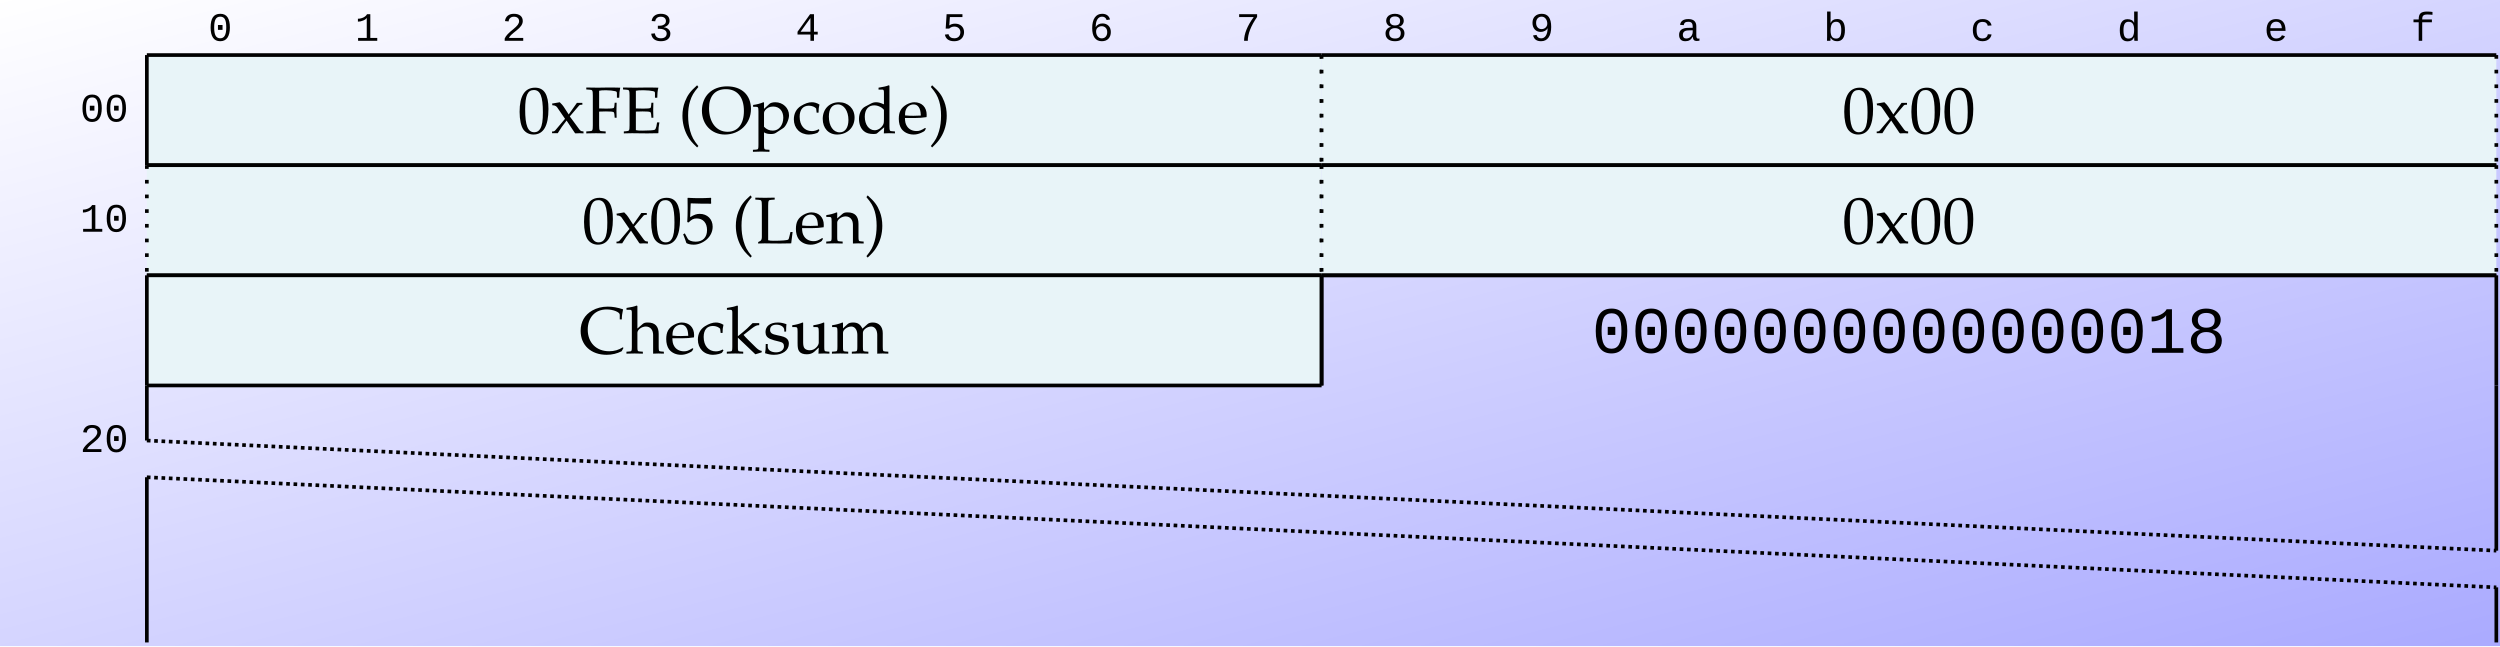
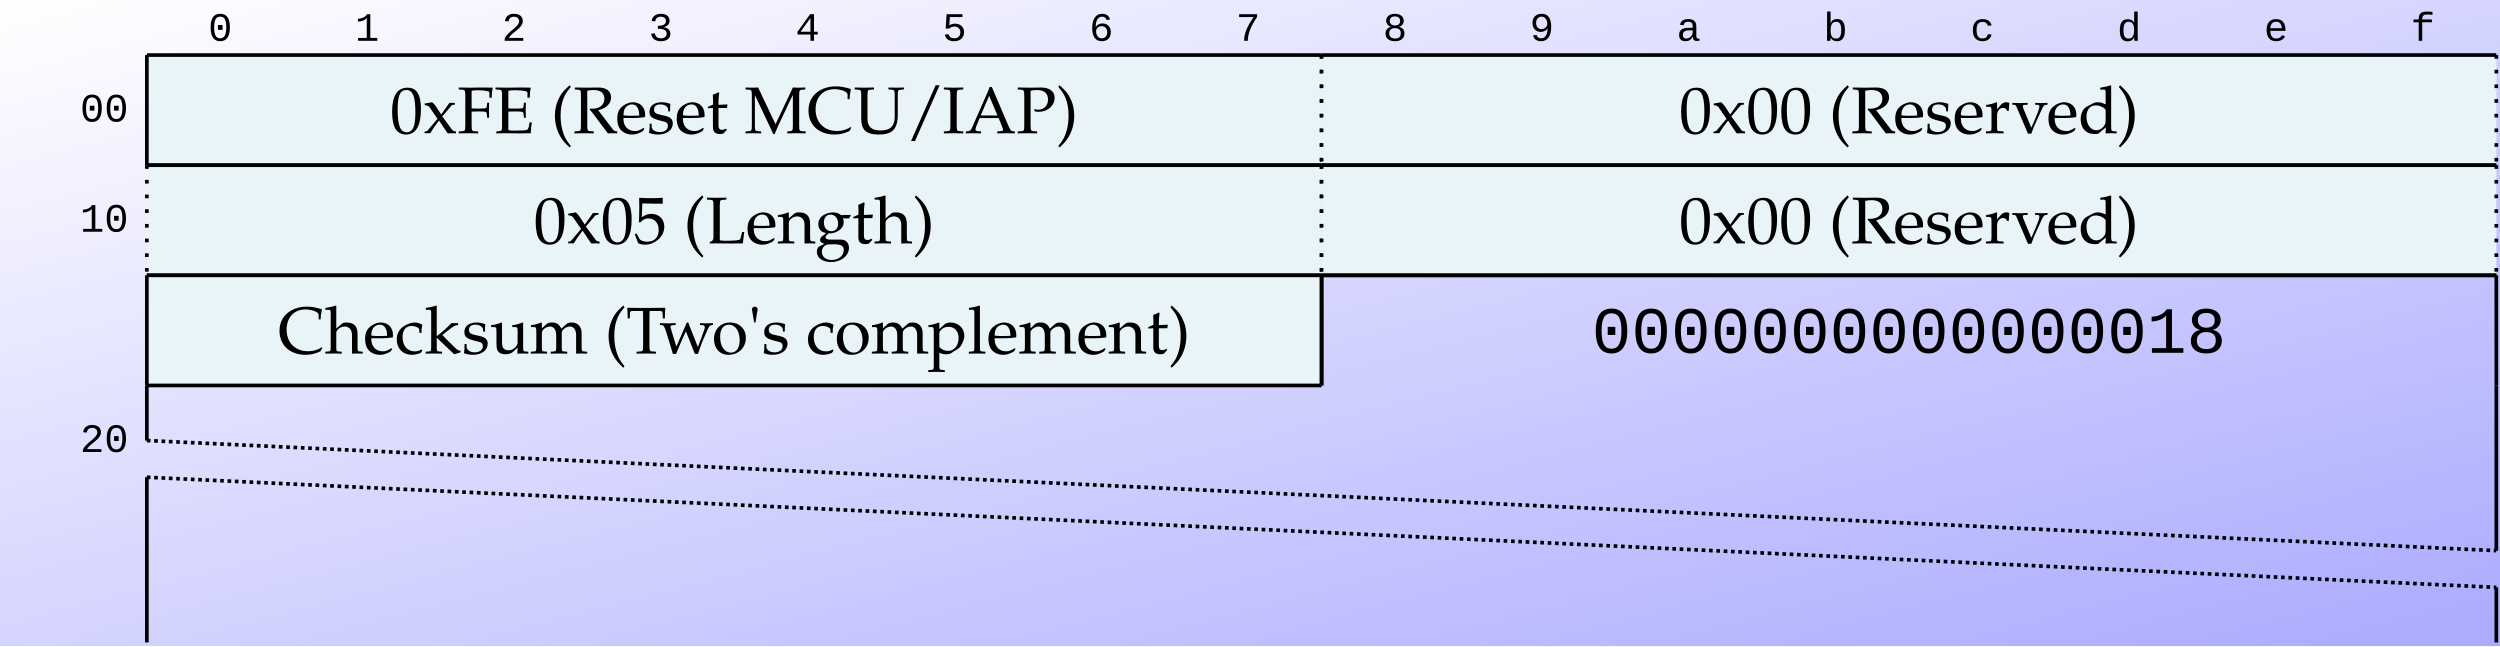
<svg xmlns="http://www.w3.org/2000/svg" version="1.0" width="681" height="176" viewBox="0 0 681 176">
  <defs>
    <linearGradient id="bg-gradient" x1="0%" y1="0%" x2="100%" y2="100%">
      <stop offset="0%" style="stop-color:#ffffff;stop-opacity:1" />
      <stop offset="100%" style="stop-color:#aaaaff;stop-opacity:1" />
    </linearGradient>
  </defs>
  <rect x="0.0" y="0.0" width="681.0" height="176.0" fill="url(#bg-gradient)" />
  <text x="60" y="8" font-family="Courier New, monospace" font-size="11" dominant-baseline="middle" text-anchor="middle">0</text>
  <text x="100" y="8" font-family="Courier New, monospace" font-size="11" dominant-baseline="middle" text-anchor="middle">1</text>
  <text x="140" y="8" font-family="Courier New, monospace" font-size="11" dominant-baseline="middle" text-anchor="middle">2</text>
  <text x="180" y="8" font-family="Courier New, monospace" font-size="11" dominant-baseline="middle" text-anchor="middle">3</text>
  <text x="220" y="8" font-family="Courier New, monospace" font-size="11" dominant-baseline="middle" text-anchor="middle">4</text>
  <text x="260" y="8" font-family="Courier New, monospace" font-size="11" dominant-baseline="middle" text-anchor="middle">5</text>
  <text x="300" y="8" font-family="Courier New, monospace" font-size="11" dominant-baseline="middle" text-anchor="middle">6</text>
  <text x="340" y="8" font-family="Courier New, monospace" font-size="11" dominant-baseline="middle" text-anchor="middle">7</text>
  <text x="380" y="8" font-family="Courier New, monospace" font-size="11" dominant-baseline="middle" text-anchor="middle">8</text>
  <text x="420" y="8" font-family="Courier New, monospace" font-size="11" dominant-baseline="middle" text-anchor="middle">9</text>
  <text x="460" y="8" font-family="Courier New, monospace" font-size="11" dominant-baseline="middle" text-anchor="middle">a</text>
  <text x="500" y="8" font-family="Courier New, monospace" font-size="11" dominant-baseline="middle" text-anchor="middle">b</text>
  <text x="540" y="8" font-family="Courier New, monospace" font-size="11" dominant-baseline="middle" text-anchor="middle">c</text>
  <text x="580" y="8" font-family="Courier New, monospace" font-size="11" dominant-baseline="middle" text-anchor="middle">d</text>
  <text x="620" y="8" font-family="Courier New, monospace" font-size="11" dominant-baseline="middle" text-anchor="middle">e</text>
  <text x="660" y="8" font-family="Courier New, monospace" font-size="11" dominant-baseline="middle" text-anchor="middle">f</text>
  <rect x="40" y="15" height="30" width="320" fill="#e8f4f8" />
  <line x1="40" y1="15" x2="360" y2="15" stroke="#000000" stroke-width="1" />
  <line x1="40" y1="45" x2="360" y2="45" stroke="#000000" stroke-width="1" />
  <line stroke-dasharray="1,3" x1="360" y1="15" x2="360" y2="45" stroke="#000000" stroke-width="1" />
  <line x1="40" y1="15" x2="40" y2="45" stroke="#000000" stroke-width="1" />
-   <text font-size="18" font-family="Palatino, Georgia, Times New Roman, serif" x="200" y="31" text-anchor="middle" dominant-baseline="middle">0xFE (Opcode)</text>
+   <text font-size="18" font-family="Palatino, Georgia, Times New Roman, serif" x="200" y="31" text-anchor="middle" dominant-baseline="middle">0xFE (Reset MCU/IAP)</text>
  <rect x="360" y="15" height="30" width="320" fill="#e8f4f8" />
  <line x1="360" y1="15" x2="680" y2="15" stroke="#000000" stroke-width="1" />
  <line x1="360" y1="45" x2="680" y2="45" stroke="#000000" stroke-width="1" />
  <line stroke-dasharray="1,3" x1="680" y1="15" x2="680" y2="45" stroke="#000000" stroke-width="1" />
  <line stroke-dasharray="1,3" x1="360" y1="15" x2="360" y2="45" stroke="#000000" stroke-width="1" />
-   <text font-size="18" font-family="Palatino, Georgia, Times New Roman, serif" x="520" y="31" text-anchor="middle" dominant-baseline="middle">0x00</text>
+   <text font-size="18" font-family="Palatino, Georgia, Times New Roman, serif" x="520" y="31" text-anchor="middle" dominant-baseline="middle">0x00 (Reserved)</text>
  <text font-size="11" font-family="Courier New, monospace" font-style="normal" dominant-baseline="middle" x="35" y="30" text-anchor="end">00</text>
  <text font-size="11" font-family="Courier New, monospace" font-style="normal" dominant-baseline="middle" x="35" y="60" text-anchor="end">10</text>
  <rect x="40" y="45" height="30" width="320" fill="#e8f4f8" />
  <line x1="40" y1="45" x2="360" y2="45" stroke="#000000" stroke-width="1" />
  <line x1="40" y1="75" x2="360" y2="75" stroke="#000000" stroke-width="1" />
  <line stroke-dasharray="1,3" x1="360" y1="45" x2="360" y2="75" stroke="#000000" stroke-width="1" />
  <line stroke-dasharray="1,3" x1="40" y1="45" x2="40" y2="75" stroke="#000000" stroke-width="1" />
-   <text font-size="18" font-family="Palatino, Georgia, Times New Roman, serif" x="200" y="61" text-anchor="middle" dominant-baseline="middle">0x05 (Len)</text>
+   <text font-size="18" font-family="Palatino, Georgia, Times New Roman, serif" x="200" y="61" text-anchor="middle" dominant-baseline="middle">0x05 (Length)</text>
  <rect x="360" y="45" height="30" width="320" fill="#e8f4f8" />
  <line x1="360" y1="45" x2="680" y2="45" stroke="#000000" stroke-width="1" />
  <line x1="360" y1="75" x2="680" y2="75" stroke="#000000" stroke-width="1" />
  <line stroke-dasharray="1,3" x1="680" y1="45" x2="680" y2="75" stroke="#000000" stroke-width="1" />
  <line stroke-dasharray="1,3" x1="360" y1="45" x2="360" y2="75" stroke="#000000" stroke-width="1" />
-   <text font-size="18" font-family="Palatino, Georgia, Times New Roman, serif" x="520" y="61" text-anchor="middle" dominant-baseline="middle">0x00</text>
+   <text font-size="18" font-family="Palatino, Georgia, Times New Roman, serif" x="520" y="61" text-anchor="middle" dominant-baseline="middle">0x00 (Reserved)</text>
  <rect x="40" y="75" height="30" width="320" fill="#e8f4f8" />
  <line x1="40" y1="75" x2="360" y2="75" stroke="#000000" stroke-width="1" />
  <line x1="40" y1="105" x2="360" y2="105" stroke="#000000" stroke-width="1" />
  <line x1="360" y1="75" x2="360" y2="105" stroke="#000000" stroke-width="1" />
  <line x1="40" y1="75" x2="40" y2="105" stroke="#000000" stroke-width="1" />
-   <text font-size="18" font-family="Palatino, Georgia, Times New Roman, serif" x="200" y="91" text-anchor="middle" dominant-baseline="middle">Checksum</text>
+   <text font-size="18" font-family="Palatino, Georgia, Times New Roman, serif" x="200" y="91" text-anchor="middle" dominant-baseline="middle">Checksum (Two's complement)</text>
  <line x1="360" y1="75" x2="680" y2="75" stroke="#000000" stroke-width="1" />
  <line x1="680" y1="75" x2="680" y2="105" stroke="#000000" stroke-width="1" />
  <line x1="360" y1="75" x2="360" y2="105" stroke="#000000" stroke-width="1" />
  <text font-size="18" font-family="Courier New, monospace" x="520" y="91" text-anchor="middle" dominant-baseline="middle">0000000000000018</text>
  <text font-size="11" font-family="Courier New, monospace" font-style="normal" dominant-baseline="middle" x="35" y="120" text-anchor="end">20</text>
  <line x1="40" y1="105" x2="40" y2="120" stroke="#000000" stroke-width="1" />
  <line x1="680" y1="105" x2="680" y2="150" stroke="#000000" stroke-width="1" />
  <line stroke-dasharray="1,1" x1="40" y1="120" x2="680" y2="150" stroke="#000000" stroke-width="1" />
  <line x1="40" y1="130" x2="40" y2="175" stroke="#000000" stroke-width="1" />
  <line x1="680" y1="160" x2="680" y2="175" stroke="#000000" stroke-width="1" />
  <line stroke-dasharray="1,1" x1="40" y1="130" x2="680" y2="160" stroke="#000000" stroke-width="1" />
  <text font-size="11" font-family="Palatino, Georgia, Times New Roman, serif" font-style="italic" dominant-baseline="middle" x="35" y="190" text-anchor="end">i+<tspan font-size="11" font-family="Courier New, monospace" font-style="normal" dominant-baseline="middle">00</tspan>
  </text>
</svg>
